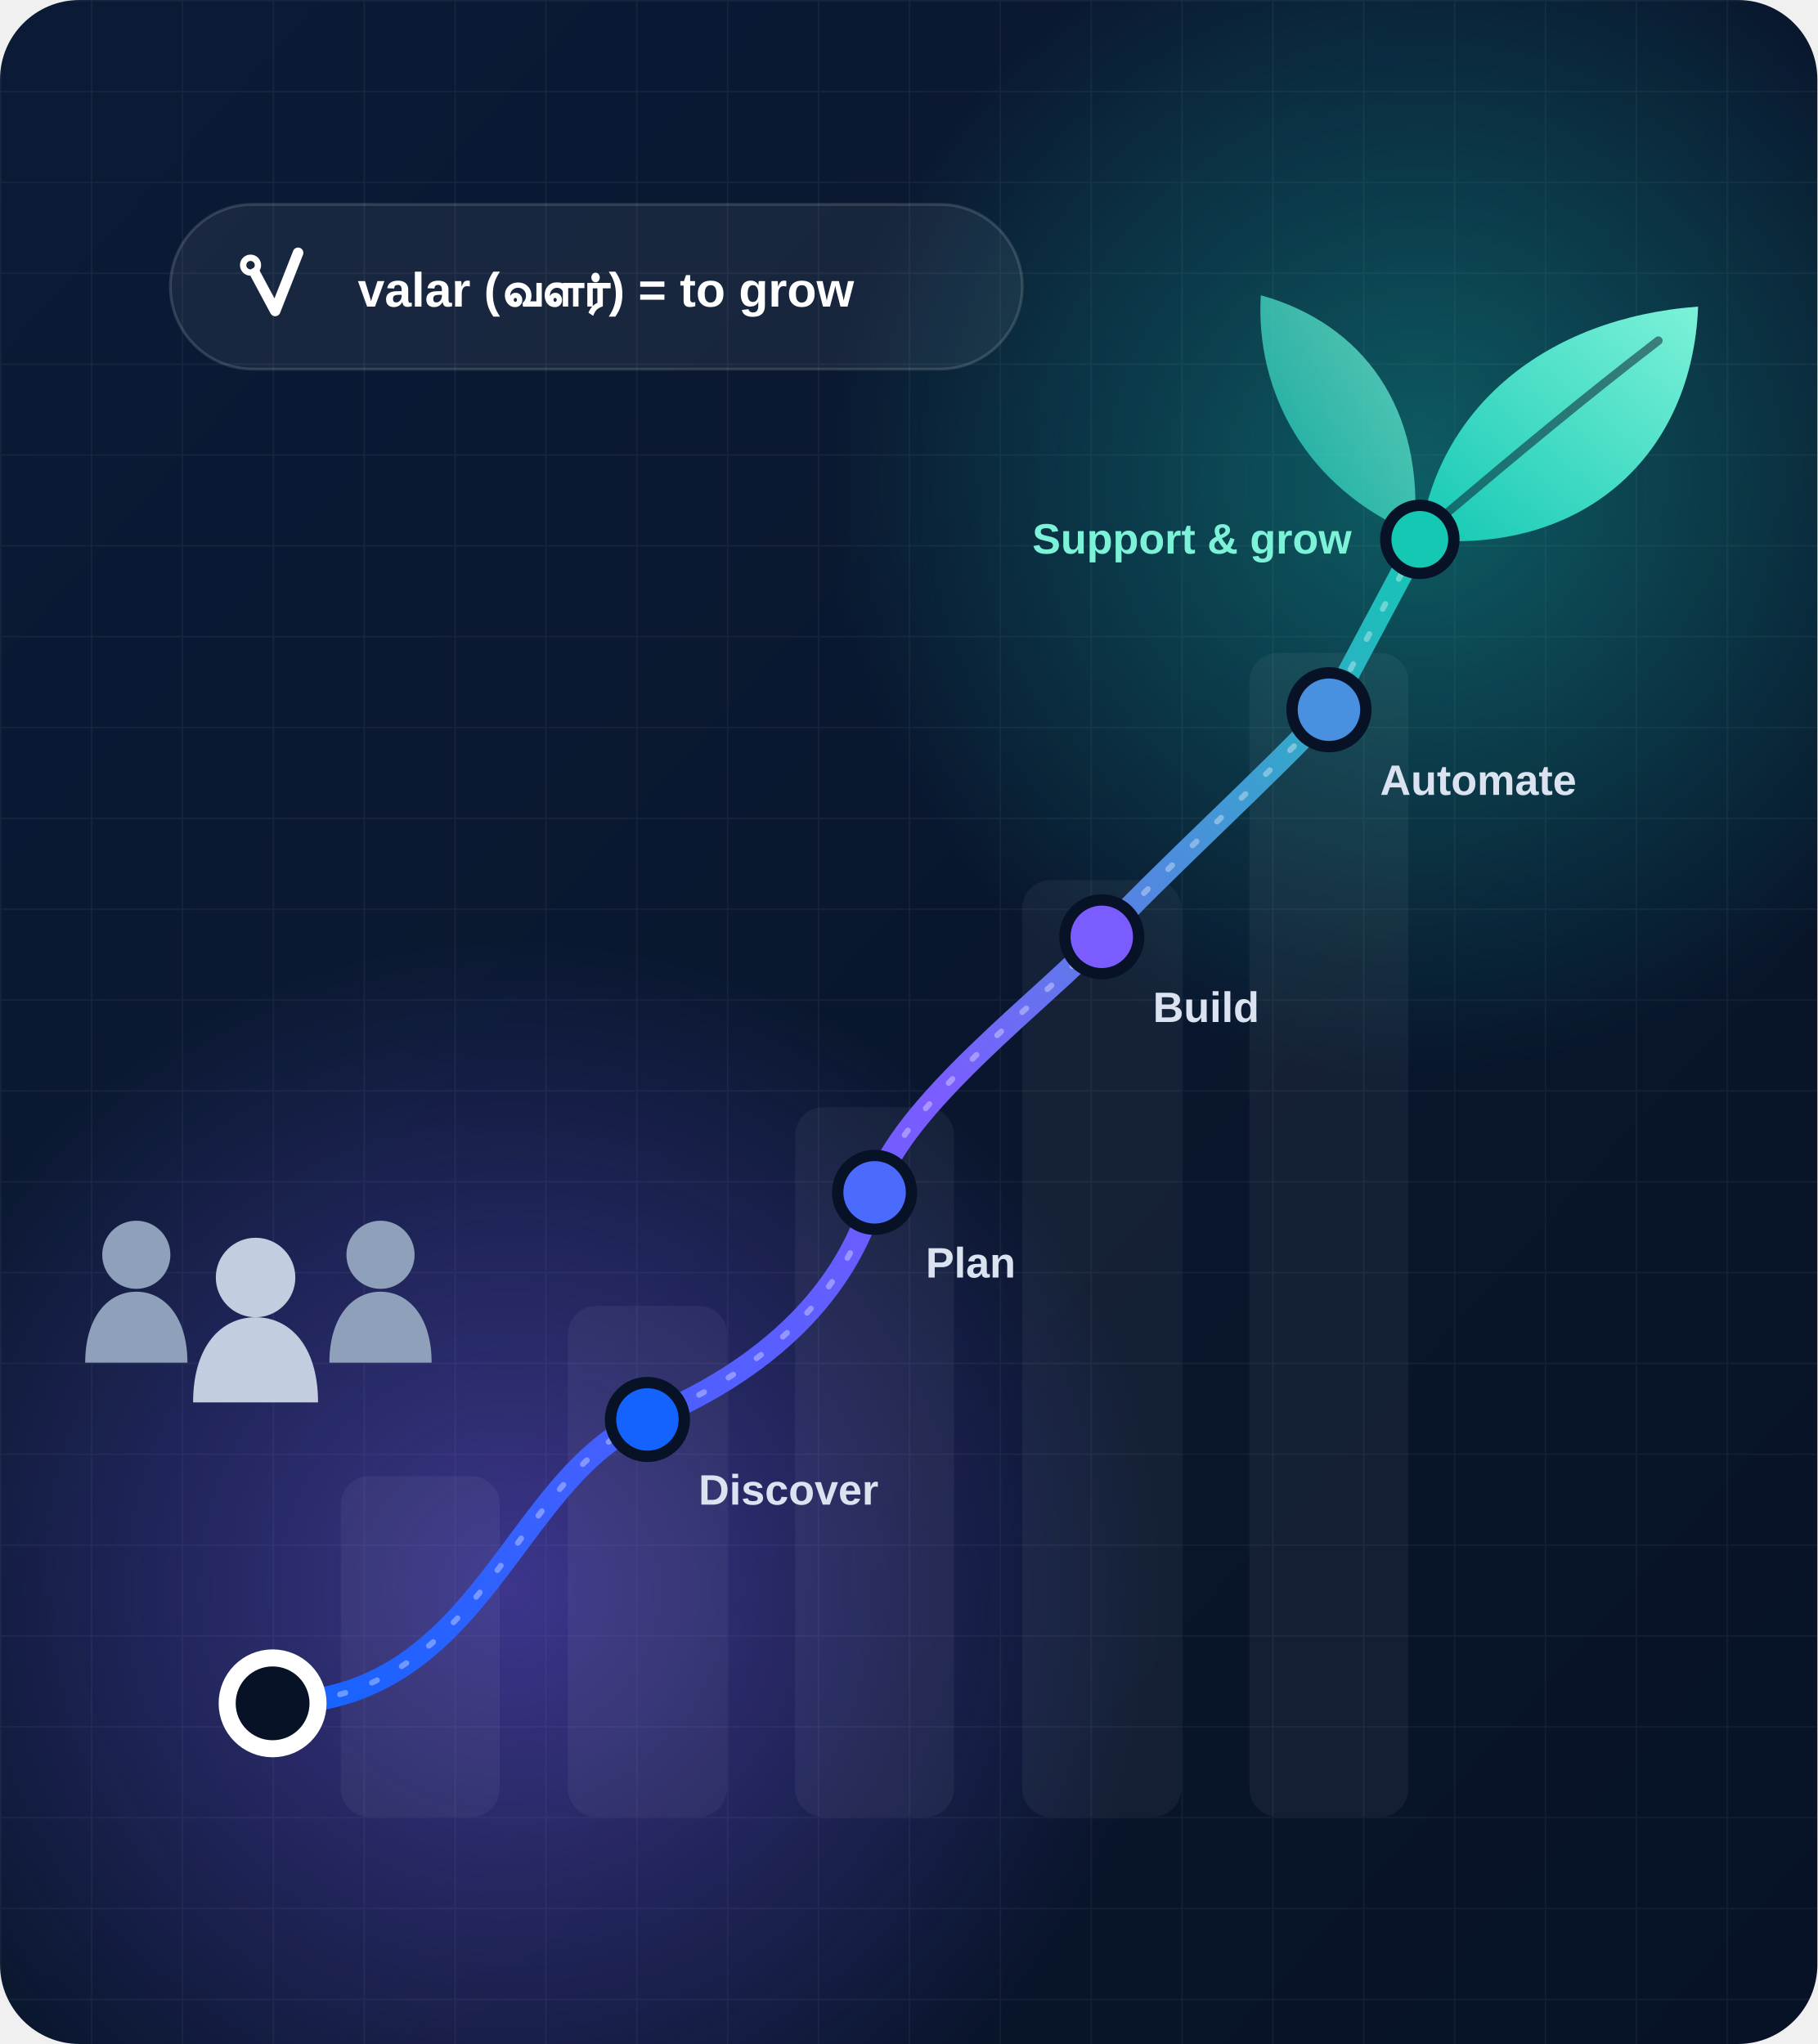
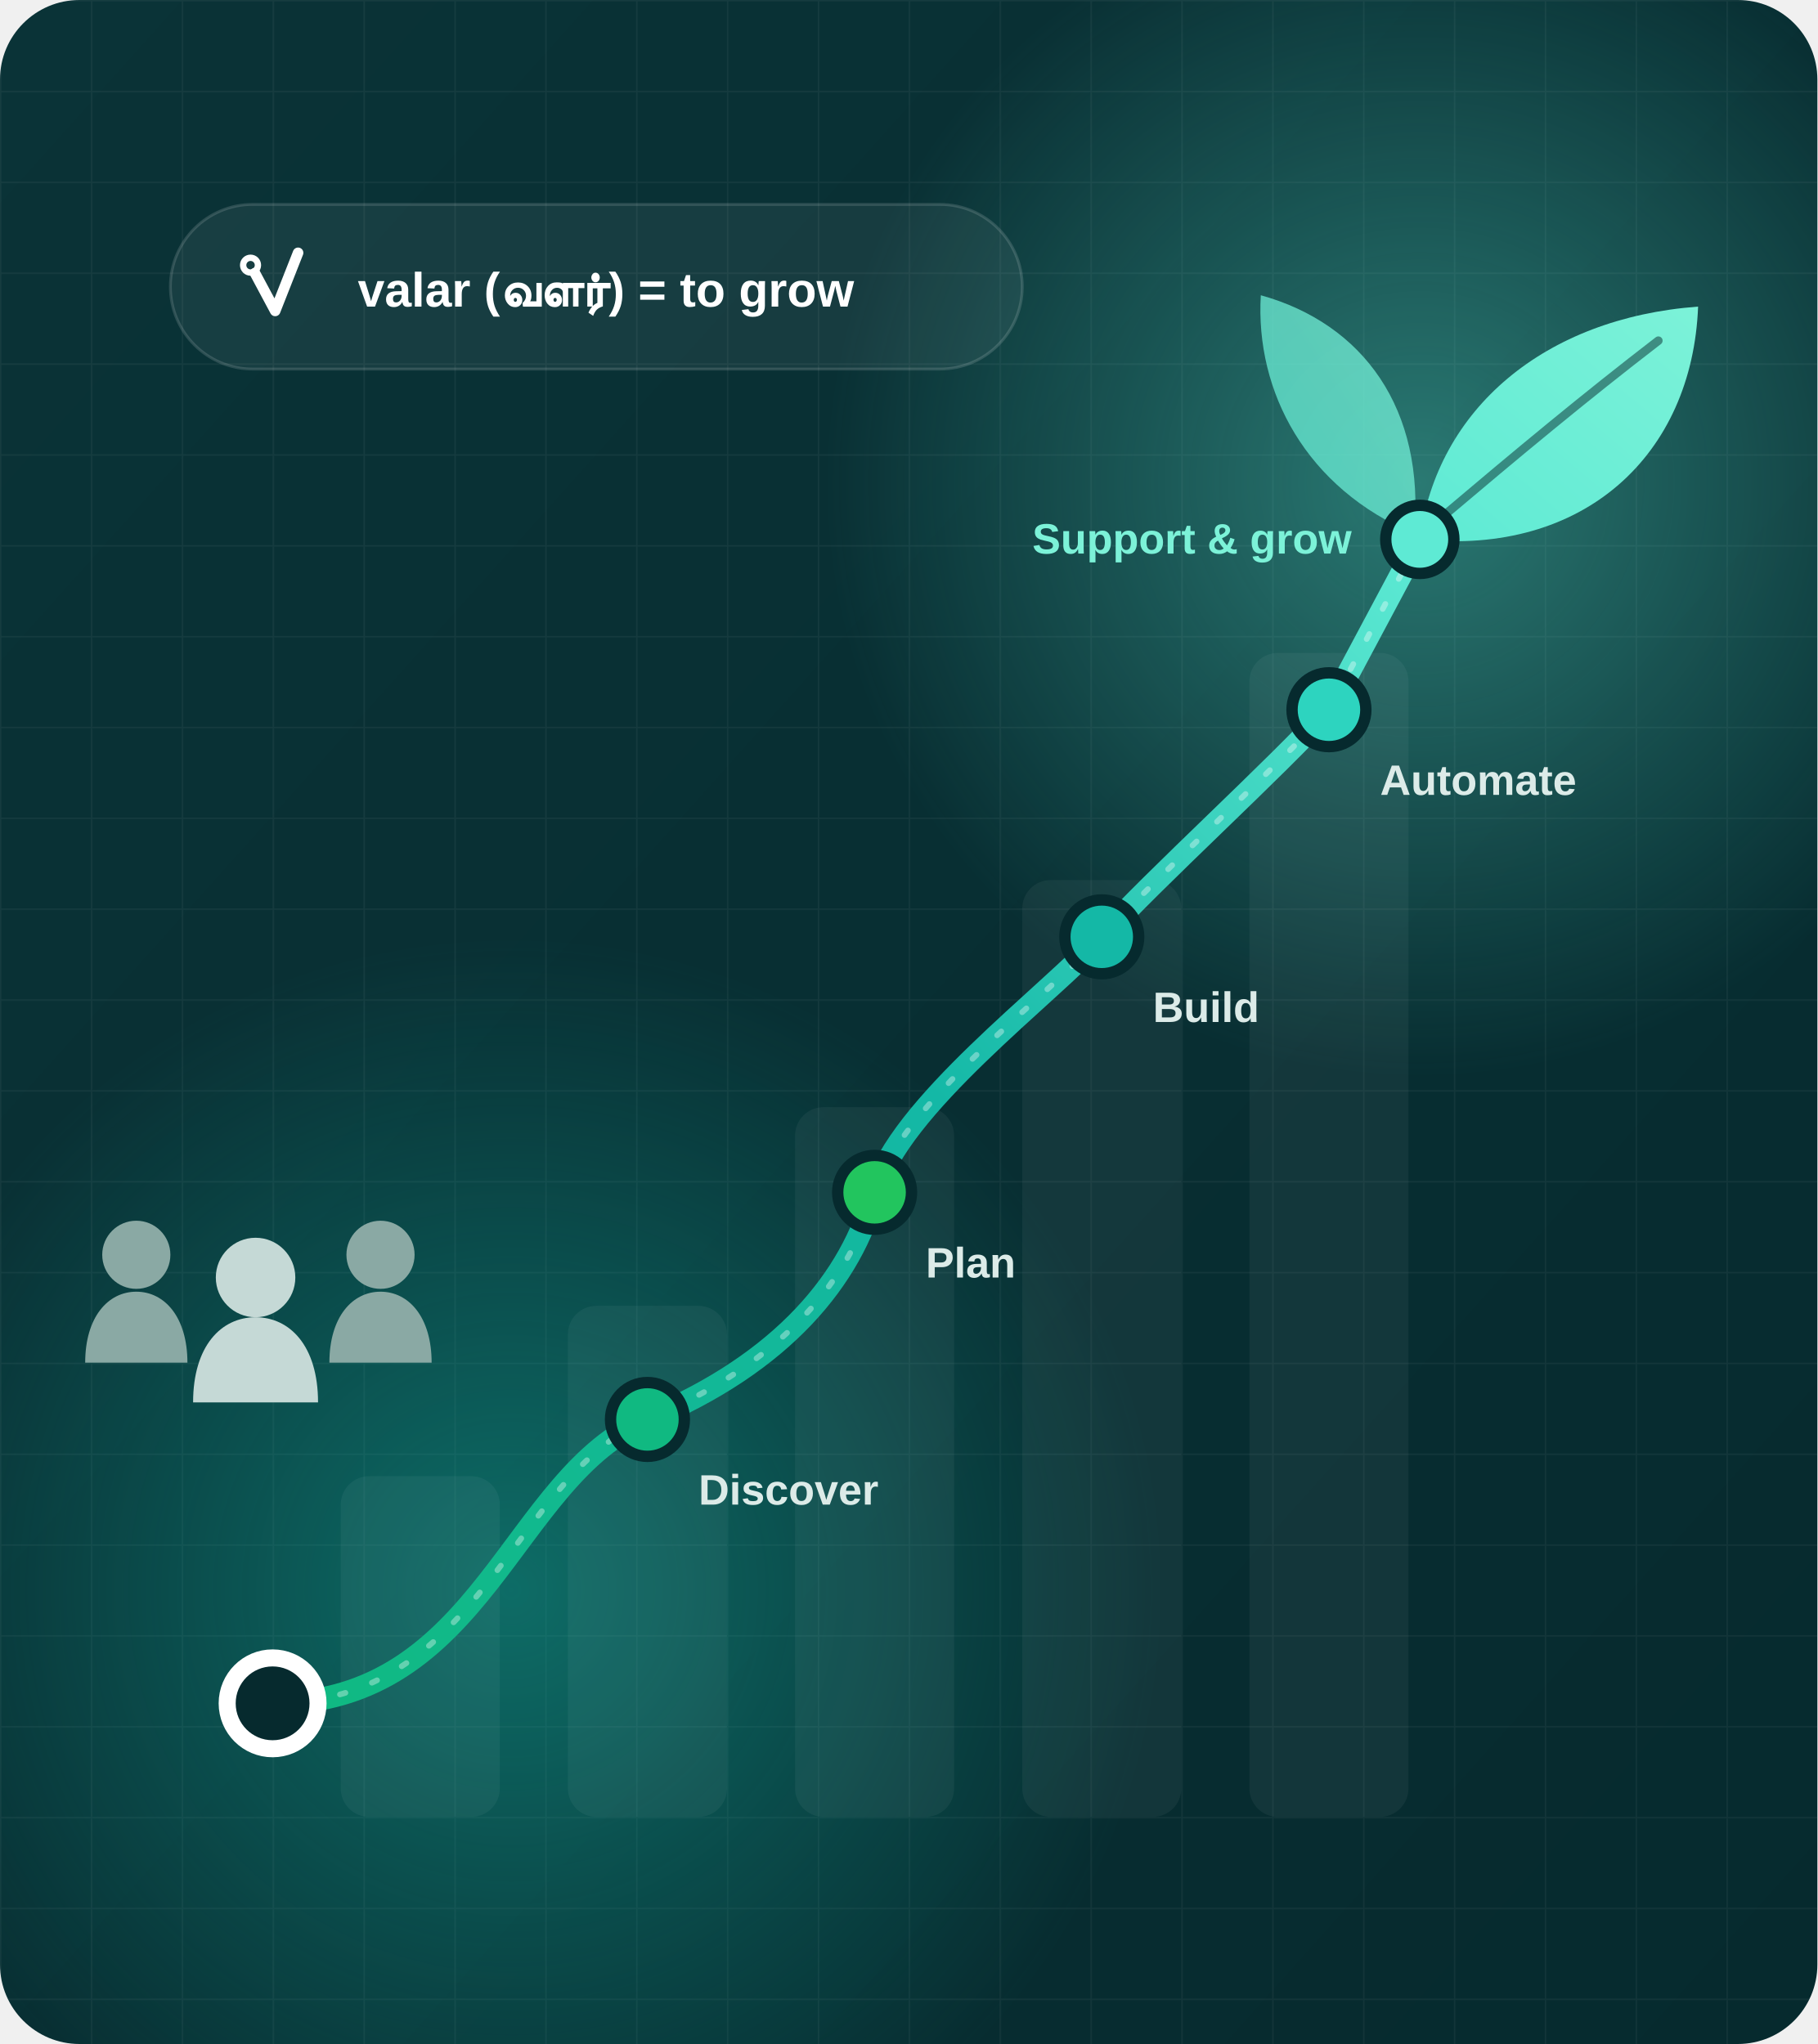
<svg xmlns="http://www.w3.org/2000/svg" viewBox="0 0 640 720" role="img" aria-labelledby="t d">
  <defs>
    <linearGradient id="bg" x1="0" y1="0" x2="1" y2="1">
-       <stop offset="0" stop-color="#0b1b36" />
-       <stop offset="1" stop-color="#071226" />
+       <stop offset="0" stop-color="#0a3337" />
+       <stop offset="1" stop-color="#062a2e" />
    </linearGradient>
    <linearGradient id="brand" x1="0" y1="1" x2="1" y2="0">
-       <stop offset="0" stop-color="#1463ff" />
-       <stop offset=".55" stop-color="#7b5cff" />
-       <stop offset="1" stop-color="#14c8b4" />
+       <stop offset="0" stop-color="#10b981" />
+       <stop offset=".55" stop-color="#14b8a6" />
+       <stop offset="1" stop-color="#5eead4" />
    </linearGradient>
    <linearGradient id="leaf" x1="0" y1="1" x2="1" y2="0">
-       <stop offset="0" stop-color="#14c8b4" />
+       <stop offset="0" stop-color="#5eead4" />
      <stop offset="1" stop-color="#7cf2d8" />
    </linearGradient>
    <radialGradient id="glow" cx=".5" cy=".5" r=".5">
-       <stop offset="0" stop-color="#7b5cff" stop-opacity=".45" />
-       <stop offset="1" stop-color="#7b5cff" stop-opacity="0" />
+       <stop offset="0" stop-color="#14b8a6" stop-opacity=".45" />
+       <stop offset="1" stop-color="#14b8a6" stop-opacity="0" />
    </radialGradient>
    <radialGradient id="glow2" cx=".5" cy=".5" r=".5">
-       <stop offset="0" stop-color="#14c8b4" stop-opacity=".4" />
-       <stop offset="1" stop-color="#14c8b4" stop-opacity="0" />
+       <stop offset="0" stop-color="#5eead4" stop-opacity=".4" />
+       <stop offset="1" stop-color="#5eead4" stop-opacity="0" />
    </radialGradient>
    <pattern id="grid" width="32" height="32" patternUnits="userSpaceOnUse">
      <path d="M32 0H0V32" fill="none" stroke="#ffffff" stroke-opacity=".05" />
    </pattern>
  </defs>
  <rect width="640" height="720" rx="28" fill="url(#bg)" />
  <rect width="640" height="720" rx="28" fill="url(#grid)" />
  <circle cx="180" cy="560" r="230" fill="url(#glow)" />
  <circle cx="500" cy="170" r="210" fill="url(#glow2)" />
  <g fill="#ffffff" fill-opacity=".05">
    <rect x="120" y="520" width="56" height="120" rx="10" />
    <rect x="200" y="460" width="56" height="180" rx="10" />
    <rect x="280" y="390" width="56" height="250" rx="10" />
    <rect x="360" y="310" width="56" height="330" rx="10" />
    <rect x="440" y="230" width="56" height="410" rx="10" />
  </g>
  <path d="M96 600 C 170 600, 180 520, 228 500 S 300 450, 308 420 S 370 350, 388 330 S 450 270, 468 250 L 500 190" fill="none" stroke="url(#brand)" stroke-width="8" stroke-linecap="round" />
  <path d="M96 600 C 170 600, 180 520, 228 500 S 300 450, 308 420 S 370 350, 388 330 S 450 270, 468 250 L 500 190" fill="none" stroke="#fff" stroke-opacity=".35" stroke-width="2" stroke-dasharray="2 10" stroke-linecap="round" />
-   <circle cx="96" cy="600" r="16" fill="#071226" stroke="#fff" stroke-width="6" />
-   <g font-family="'Plus Jakarta Sans', 'Segoe UI', Arial, sans-serif" font-size="15" font-weight="700" fill="#dbe3f0">
+   <circle cx="96" cy="600" r="16" fill="#062a2e" stroke="#fff" stroke-width="6" />
+   <g font-family="'Plus Jakarta Sans', 'Segoe UI', Arial, sans-serif" font-size="15" font-weight="700" fill="#dcebe8">
    <g>
-       <circle cx="228" cy="500" r="13" fill="#1463ff" stroke="#071226" stroke-width="4" />
+       <circle cx="228" cy="500" r="13" fill="#10b981" stroke="#062a2e" stroke-width="4" />
      <text x="246" y="530">Discover</text>
    </g>
    <g>
-       <circle cx="308" cy="420" r="13" fill="#4b6bff" stroke="#071226" stroke-width="4" />
+       <circle cx="308" cy="420" r="13" fill="#22c55e" stroke="#062a2e" stroke-width="4" />
      <text x="326" y="450">Plan</text>
    </g>
    <g>
-       <circle cx="388" cy="330" r="13" fill="#7b5cff" stroke="#071226" stroke-width="4" />
+       <circle cx="388" cy="330" r="13" fill="#14b8a6" stroke="#062a2e" stroke-width="4" />
      <text x="406" y="360">Build</text>
    </g>
    <g>
-       <circle cx="468" cy="250" r="13" fill="#4a90e0" stroke="#071226" stroke-width="4" />
+       <circle cx="468" cy="250" r="13" fill="#2dd4bf" stroke="#062a2e" stroke-width="4" />
      <text x="486" y="280">Automate</text>
    </g>
  </g>
  <g transform="translate(500 190)">
    <path d="M0 0 C 6 -46, 44 -78, 98 -82 C 96 -30, 58 6, 0 0 Z" fill="url(#leaf)" />
-     <path d="M8 -8 C 34 -30, 58 -50, 84 -70" fill="none" stroke="#071226" stroke-opacity=".5" stroke-width="3" stroke-linecap="round" />
+     <path d="M8 -8 C 34 -30, 58 -50, 84 -70" fill="none" stroke="#062a2e" stroke-opacity=".5" stroke-width="3" stroke-linecap="round" />
    <path d="M-2 -2 C -40 -18, -58 -52, -56 -86 C -20 -76, 2 -46, -2 -2 Z" fill="url(#leaf)" opacity=".75" />
-     <circle r="12" fill="#14c8b4" stroke="#071226" stroke-width="4" />
+     <circle r="12" fill="#5eead4" stroke="#062a2e" stroke-width="4" />
    <text x="-24" y="5" text-anchor="end" font-family="'Plus Jakarta Sans', 'Segoe UI', Arial, sans-serif" font-size="15" font-weight="700" fill="#7cf2d8">Support &amp; grow</text>
  </g>
-   <g transform="translate(90 450)" fill="#c3cde0">
+   <g transform="translate(90 450)" fill="#c5d9d6">
    <circle cx="0" cy="0" r="14" />
    <path d="M-22 44 c0-20 10-30 22-30 s22 10 22 30 z" />
-     <circle cx="44" cy="-8" r="12" fill="#8fa0bb" />
-     <path d="M26 30 c0-16 8-25 18-25 s18 9 18 25 z" fill="#8fa0bb" />
-     <circle cx="-42" cy="-8" r="12" fill="#8fa0bb" />
-     <path d="M-60 30 c0-16 8-25 18-25 s18 9 18 25 z" fill="#8fa0bb" />
+     <circle cx="44" cy="-8" r="12" fill="#8aa9a4" />
+     <path d="M26 30 c0-16 8-25 18-25 s18 9 18 25 z" fill="#8aa9a4" />
+     <circle cx="-42" cy="-8" r="12" fill="#8aa9a4" />
+     <path d="M-60 30 c0-16 8-25 18-25 s18 9 18 25 z" fill="#8aa9a4" />
  </g>
  <g transform="translate(60 72)">
    <rect width="300" height="58" rx="29" fill="#ffffff" fill-opacity=".06" stroke="#ffffff" stroke-opacity=".14" />
    <g fill="none" stroke="#fff" stroke-linecap="round" stroke-linejoin="round" transform="translate(18 9) scale(.62)">
      <circle cx="16.5" cy="20" r="4.2" stroke-width="3.6" />
      <path d="M19 24.5 L30.5 46 L43.5 13" stroke-width="6" />
    </g>
    <text x="66" y="36" font-family="'Plus Jakarta Sans', 'Segoe UI', Arial, sans-serif" font-size="17" font-weight="700" fill="#fff">valar (வளர்) = to grow</text>
  </g>
</svg>
